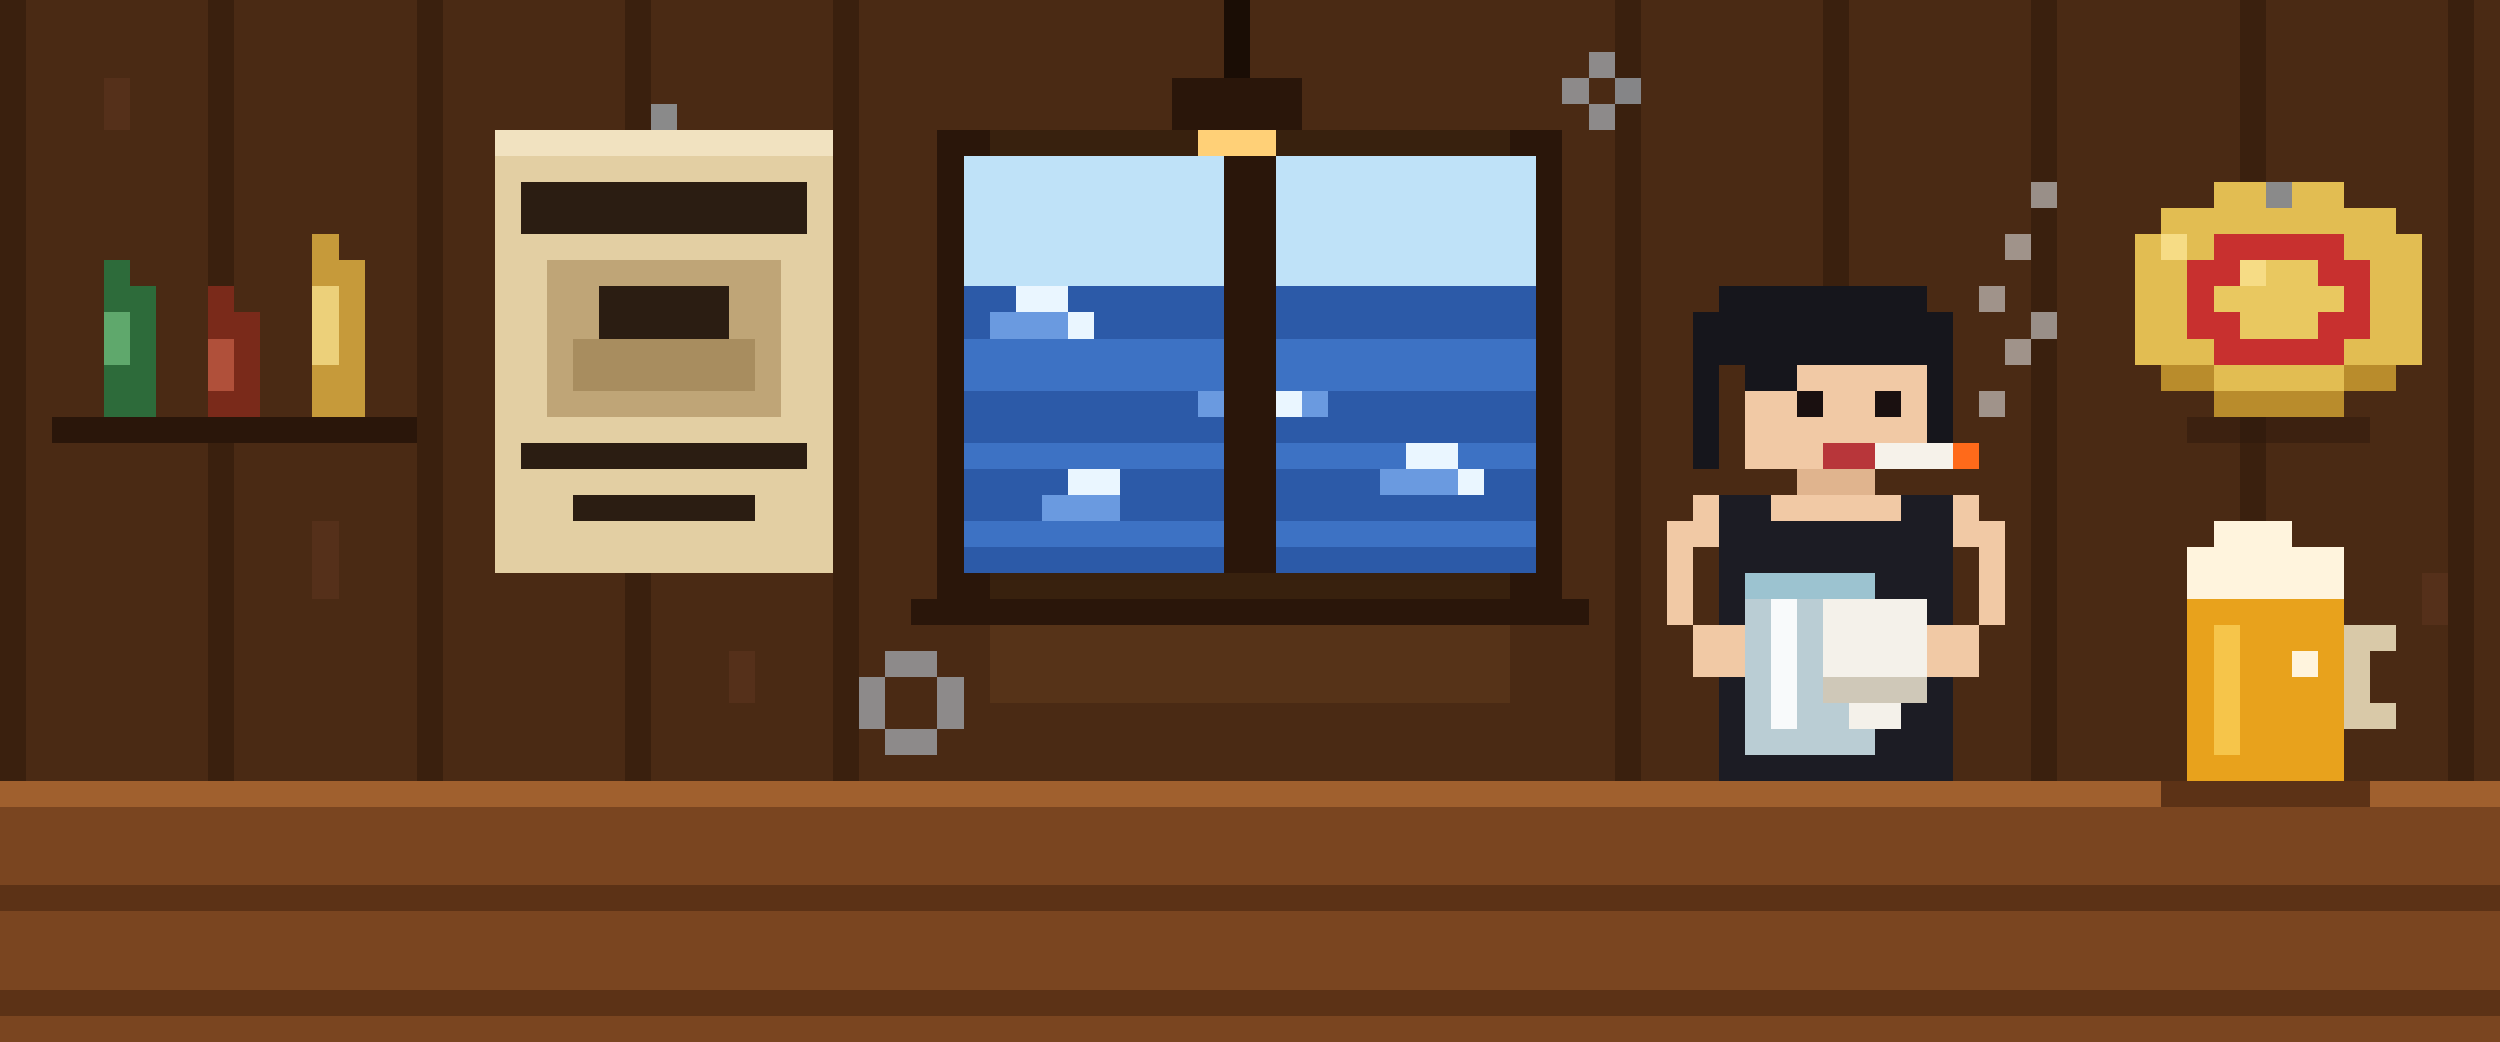
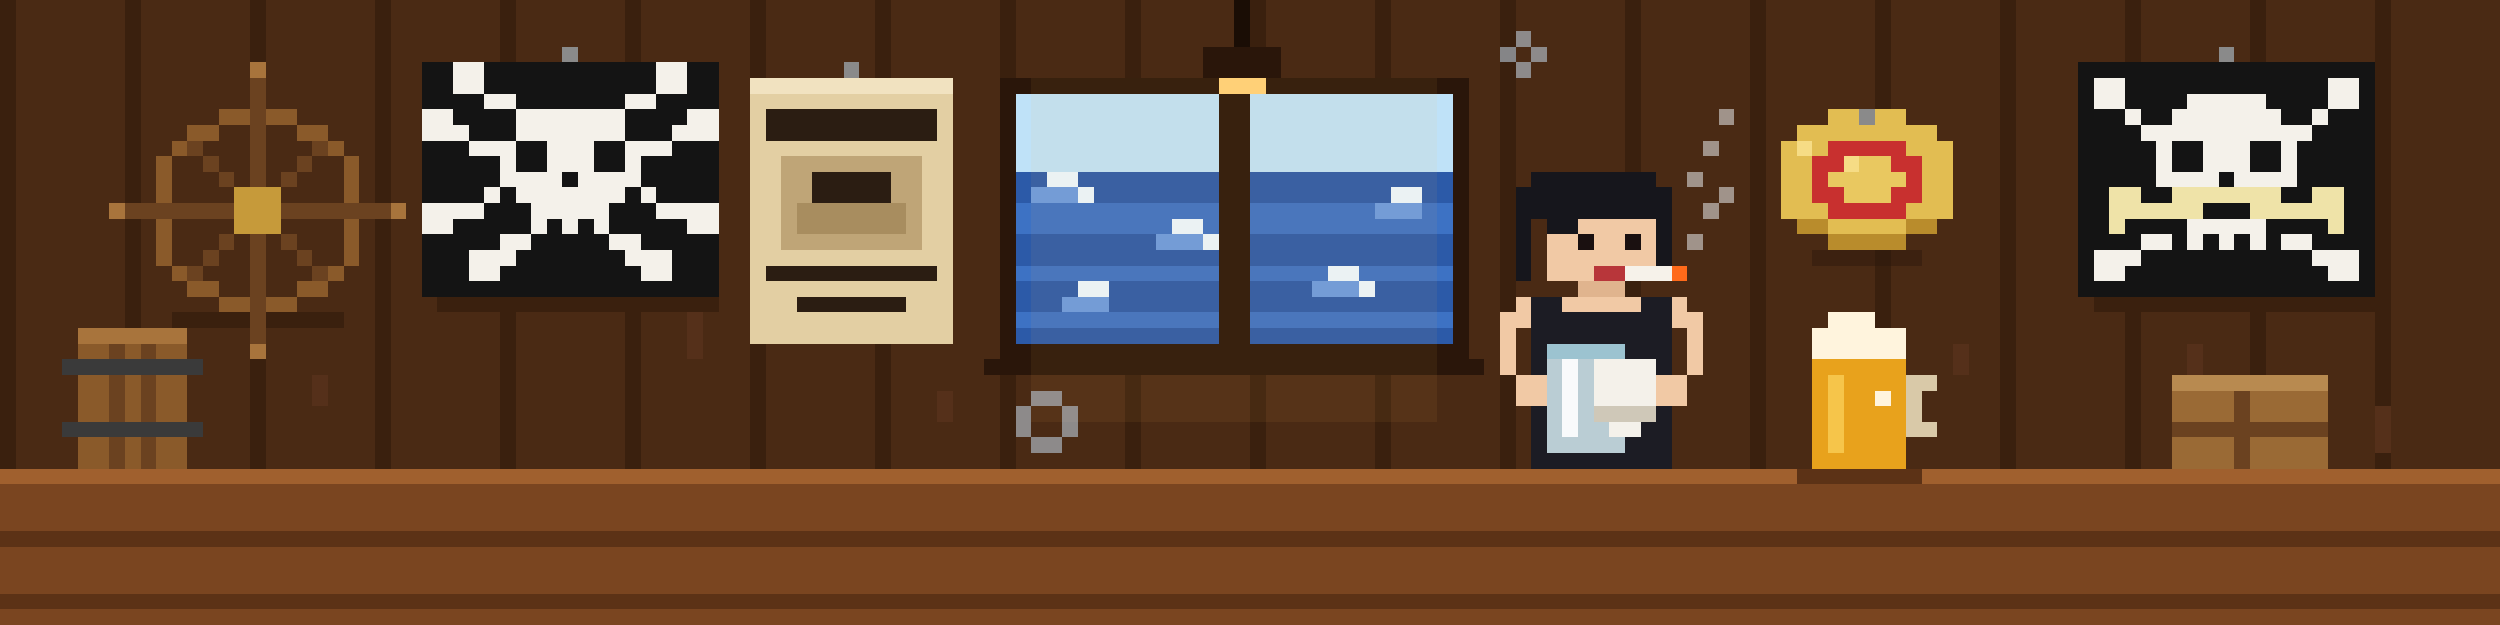
- <svg xmlns="http://www.w3.org/2000/svg" viewBox="0 0 96 40" width="960" height="400" shape-rendering="crispEdges">
+ <svg xmlns="http://www.w3.org/2000/svg" viewBox="0 0 160 40" width="1600" height="400" shape-rendering="crispEdges">
  <g fill="#4a2a14">
-     <rect x="0" y="0" width="96" height="40" />
+     <rect x="0" y="0" width="160" height="40" />
  </g>
  <g fill="#3a200e">
    <rect x="0" y="0" width="1" height="40" />
    <rect x="8" y="0" width="1" height="40" />
    <rect x="16" y="0" width="1" height="40" />
    <rect x="24" y="0" width="1" height="40" />
    <rect x="32" y="0" width="1" height="40" />
-     <rect x="62" y="0" width="1" height="40" />
-     <rect x="70" y="0" width="1" height="40" />
-     <rect x="78" y="0" width="1" height="40" />
-     <rect x="86" y="0" width="1" height="40" />
-     <rect x="94" y="0" width="1" height="40" />
+     <rect x="40" y="0" width="1" height="40" />
+     <rect x="48" y="0" width="1" height="40" />
+     <rect x="56" y="0" width="1" height="40" />
+     <rect x="64" y="0" width="1" height="40" />
+     <rect x="72" y="0" width="1" height="40" />
+     <rect x="80" y="0" width="1" height="40" />
+     <rect x="88" y="0" width="1" height="40" />
+     <rect x="96" y="0" width="1" height="40" />
+     <rect x="104" y="0" width="1" height="40" />
+     <rect x="112" y="0" width="1" height="40" />
+     <rect x="120" y="0" width="1" height="40" />
+     <rect x="128" y="0" width="1" height="40" />
+     <rect x="136" y="0" width="1" height="40" />
+     <rect x="144" y="0" width="1" height="40" />
+     <rect x="152" y="0" width="1" height="40" />
  </g>
  <g fill="#55301a">
-     <rect x="4" y="3" width="1" height="2" />
-     <rect x="12" y="20" width="1" height="3" />
-     <rect x="28" y="25" width="1" height="2" />
-     <rect x="93" y="22" width="1" height="2" />
+     <rect x="36" y="3" width="1" height="2" />
+     <rect x="44" y="20" width="1" height="3" />
+     <rect x="60" y="25" width="1" height="2" />
+     <rect x="125" y="22" width="1" height="2" />
+     <rect x="10" y="26" width="1" height="2" />
+     <rect x="20" y="24" width="1" height="2" />
+     <rect x="140" y="22" width="1" height="2" />
+     <rect x="152" y="26" width="1" height="3" />
+   </g>
+   <g fill="#3a200e">
+     <rect x="11" y="20" width="11" height="1" />
+   </g>
+   <g fill="#8a5a2a">
+     <rect x="14" y="7" width="5" height="1" />
+     <rect x="12" y="8" width="2" height="1" />
+     <rect x="19" y="8" width="2" height="1" />
+     <rect x="11" y="9" width="1" height="1" />
+     <rect x="21" y="9" width="1" height="1" />
+     <rect x="10" y="10" width="1" height="7" />
+     <rect x="22" y="10" width="1" height="7" />
+     <rect x="11" y="17" width="1" height="1" />
+     <rect x="21" y="17" width="1" height="1" />
+     <rect x="12" y="18" width="2" height="1" />
+     <rect x="19" y="18" width="2" height="1" />
+     <rect x="14" y="19" width="5" height="1" />
+   </g>
+   <g fill="#6b4220">
+     <rect x="16" y="5" width="1" height="17" />
+     <rect x="8" y="13" width="17" height="1" />
+     <rect x="12" y="9" width="1" height="1" />
+     <rect x="13" y="10" width="1" height="1" />
+     <rect x="14" y="11" width="1" height="1" />
+     <rect x="15" y="12" width="1" height="1" />
+     <rect x="17" y="14" width="1" height="1" />
+     <rect x="18" y="15" width="1" height="1" />
+     <rect x="19" y="16" width="1" height="1" />
+     <rect x="20" y="17" width="1" height="1" />
+     <rect x="20" y="9" width="1" height="1" />
+     <rect x="19" y="10" width="1" height="1" />
+     <rect x="18" y="11" width="1" height="1" />
+     <rect x="17" y="12" width="1" height="1" />
+     <rect x="15" y="14" width="1" height="1" />
+     <rect x="14" y="15" width="1" height="1" />
+     <rect x="13" y="16" width="1" height="1" />
+     <rect x="12" y="17" width="1" height="1" />
+   </g>
+   <g fill="#a8743c">
+     <rect x="16" y="4" width="1" height="1" />
+     <rect x="16" y="22" width="1" height="1" />
+     <rect x="7" y="13" width="1" height="1" />
+     <rect x="25" y="13" width="1" height="1" />
+   </g>
+   <g fill="#c69a3a">
+     <rect x="15" y="12" width="3" height="3" />
+   </g>
+   <g fill="#141414">
+     <rect x="27" y="4" width="19" height="15" />
+   </g>
+   <g fill="#f4f1ea">
+     <rect x="34" y="7" width="5" height="1" />
+     <rect x="33" y="8" width="7" height="1" />
+     <rect x="32" y="9" width="9" height="3" />
+     <rect x="33" y="12" width="7" height="1" />
+     <rect x="34" y="13" width="5" height="2" />
+     <rect x="33" y="7" width="1" height="1" />
+     <rect x="32" y="6" width="1" height="1" />
+     <rect x="31" y="6" width="1" height="1" />
+     <rect x="29" y="4" width="2" height="2" />
+     <rect x="39" y="7" width="1" height="1" />
+     <rect x="40" y="6" width="1" height="1" />
+     <rect x="41" y="6" width="1" height="1" />
+     <rect x="42" y="4" width="2" height="2" />
+     <rect x="41" y="9" width="1" height="1" />
+     <rect x="42" y="9" width="1" height="1" />
+     <rect x="43" y="8" width="1" height="1" />
+     <rect x="44" y="7" width="2" height="2" />
+     <rect x="41" y="12" width="1" height="1" />
+     <rect x="42" y="13" width="1" height="1" />
+     <rect x="43" y="13" width="1" height="1" />
+     <rect x="44" y="13" width="2" height="2" />
+     <rect x="39" y="15" width="1" height="1" />
+     <rect x="40" y="15" width="1" height="1" />
+     <rect x="40" y="16" width="1" height="1" />
+     <rect x="41" y="16" width="2" height="2" />
+     <rect x="33" y="15" width="1" height="1" />
+     <rect x="32" y="15" width="1" height="1" />
+     <rect x="32" y="16" width="1" height="1" />
+     <rect x="30" y="16" width="2" height="2" />
+     <rect x="31" y="12" width="1" height="1" />
+     <rect x="30" y="13" width="1" height="1" />
+     <rect x="29" y="13" width="1" height="1" />
+     <rect x="27" y="13" width="2" height="2" />
+     <rect x="31" y="9" width="1" height="1" />
+     <rect x="30" y="9" width="1" height="1" />
+     <rect x="29" y="8" width="1" height="1" />
+     <rect x="27" y="7" width="2" height="2" />
+   </g>
+   <g fill="#141414">
+     <rect x="33" y="9" width="2" height="2" />
+     <rect x="38" y="9" width="2" height="2" />
+     <rect x="36" y="11" width="1" height="1" />
+     <rect x="35" y="14" width="1" height="1" />
+     <rect x="37" y="14" width="1" height="1" />
+   </g>
+   <g fill="#3a200e">
+     <rect x="28" y="19" width="18" height="1" />
+     <rect x="134" y="19" width="18" height="1" />
+   </g>
+   <g fill="#8a8a8a">
+     <rect x="36" y="3" width="1" height="1" />
+     <rect x="142" y="3" width="1" height="1" />
+     <rect x="54" y="4" width="1" height="1" />
+   </g>
+   <g fill="#141414">
+     <rect x="133" y="4" width="19" height="15" />
+   </g>
+   <g fill="#f4f1ea">
+     <rect x="134" y="5" width="1" height="1" />
+     <rect x="135" y="5" width="1" height="1" />
+     <rect x="134" y="6" width="1" height="1" />
+     <rect x="135" y="6" width="1" height="1" />
+     <rect x="136" y="7" width="1" height="1" />
+     <rect x="137" y="8" width="1" height="1" />
+     <rect x="149" y="5" width="1" height="1" />
+     <rect x="150" y="5" width="1" height="1" />
+     <rect x="149" y="6" width="1" height="1" />
+     <rect x="150" y="6" width="1" height="1" />
+     <rect x="148" y="7" width="1" height="1" />
+     <rect x="147" y="8" width="1" height="1" />
+     <rect x="134" y="17" width="1" height="1" />
+     <rect x="135" y="17" width="1" height="1" />
+     <rect x="134" y="16" width="1" height="1" />
+     <rect x="135" y="16" width="1" height="1" />
+     <rect x="136" y="16" width="1" height="1" />
+     <rect x="137" y="15" width="1" height="1" />
+     <rect x="138" y="15" width="1" height="1" />
+     <rect x="149" y="17" width="1" height="1" />
+     <rect x="150" y="17" width="1" height="1" />
+     <rect x="149" y="16" width="1" height="1" />
+     <rect x="150" y="16" width="1" height="1" />
+     <rect x="148" y="16" width="1" height="1" />
+     <rect x="147" y="15" width="1" height="1" />
+     <rect x="146" y="15" width="1" height="1" />
+     <rect x="140" y="6" width="5" height="1" />
+     <rect x="139" y="7" width="7" height="1" />
+     <rect x="138" y="8" width="9" height="4" />
+     <rect x="139" y="12" width="7" height="1" />
+     <rect x="140" y="14" width="5" height="2" />
+   </g>
+   <g fill="#141414">
+     <rect x="139" y="9" width="2" height="2" />
+     <rect x="144" y="9" width="2" height="2" />
+     <rect x="142" y="11" width="1" height="1" />
+     <rect x="141" y="15" width="1" height="1" />
+     <rect x="143" y="15" width="1" height="1" />
+   </g>
+   <g fill="#efe3a8">
+     <rect x="139" y="12" width="7" height="1" />
+     <rect x="136" y="13" width="5" height="1" />
+     <rect x="144" y="13" width="5" height="1" />
+     <rect x="135" y="13" width="1" height="1" />
+     <rect x="135" y="12" width="1" height="1" />
+     <rect x="136" y="12" width="1" height="1" />
+     <rect x="149" y="13" width="1" height="1" />
+     <rect x="149" y="12" width="1" height="1" />
+     <rect x="148" y="12" width="1" height="1" />
+     <rect x="135" y="14" width="1" height="1" />
+     <rect x="149" y="14" width="1" height="1" />
  </g>
  <g fill="#1a0d05">
-     <rect x="47" y="0" width="1" height="3" />
+     <rect x="79" y="0" width="1" height="3" />
  </g>
  <g fill="#2a160a">
-     <rect x="45" y="3" width="5" height="2" />
-     <rect x="2" y="16" width="14" height="1" />
-     <rect x="36" y="5" width="24" height="18" />
+     <rect x="77" y="3" width="5" height="2" />
+     <rect x="64" y="5" width="30" height="18" />
+   </g>
+   <g fill="#e3cfa3">
+     <rect x="48" y="5" width="13" height="17" />
+   </g>
+   <g fill="#f1e2c0">
+     <rect x="48" y="5" width="13" height="1" />
+   </g>
+   <g fill="#bfa577">
+     <rect x="50" y="10" width="9" height="6" />
+   </g>
+   <g fill="#a88d5f">
+     <rect x="51" y="13" width="7" height="2" />
+   </g>
+   <g fill="#2b1d12">
+     <rect x="49" y="7" width="11" height="2" />
+     <rect x="52" y="11" width="5" height="2" />
+     <rect x="49" y="17" width="11" height="1" />
+     <rect x="51" y="19" width="7" height="1" />
+   </g>
+   <g fill="#9fd0f0">
+     <rect x="65" y="6" width="28" height="16" />
+   </g>
+   <g fill="#bfe2f8">
+     <rect x="65" y="6" width="28" height="5" />
+   </g>
+   <g fill="#2c5aa8">
+     <rect x="65" y="11" width="28" height="11" />
+   </g>
+   <g fill="#3d72c4">
+     <rect x="65" y="13" width="28" height="2" />
+     <rect x="65" y="17" width="28" height="1" />
+     <rect x="65" y="20" width="28" height="1" />
+   </g>
+   <g fill="#6a9ae0">
+     <rect x="66" y="12" width="4" height="1" />
+     <rect x="74" y="15" width="5" height="1" />
+     <rect x="84" y="18" width="4" height="1" />
+     <rect x="68" y="19" width="3" height="1" />
+     <rect x="88" y="13" width="3" height="1" />
+   </g>
+   <g fill="#eaf6ff">
+     <rect x="67" y="11" width="2" height="1" />
+     <rect x="69" y="12" width="1" height="1" />
+     <rect x="75" y="14" width="2" height="1" />
+     <rect x="77" y="15" width="1" height="1" />
+     <rect x="85" y="17" width="2" height="1" />
+     <rect x="87" y="18" width="1" height="1" />
+     <rect x="69" y="18" width="2" height="1" />
+     <rect x="89" y="12" width="2" height="1" />
+   </g>
+   <g fill="#2a160a">
+     <rect x="78" y="6" width="2" height="16" />
+     <rect x="63" y="23" width="32" height="1" />
  </g>
  <g fill="#ffd27a">
-     <rect x="46" y="5" width="3" height="1" />
+     <rect x="78" y="5" width="3" height="1" />
  </g>
  <g fill="#ffb54a" opacity="0.07">
-     <rect x="38" y="5" width="20" height="22" />
-   </g>
-   <g fill="#2d6b3a">
-     <rect x="4" y="11" width="2" height="5" />
-     <rect x="4" y="10" width="1" height="1" />
-   </g>
-   <g fill="#5fa86c">
-     <rect x="4" y="12" width="1" height="2" />
-   </g>
-   <g fill="#7a2a1a">
-     <rect x="8" y="12" width="2" height="4" />
-     <rect x="8" y="11" width="1" height="1" />
-   </g>
-   <g fill="#b0503a">
-     <rect x="8" y="13" width="1" height="2" />
-   </g>
-   <g fill="#c69a3a">
-     <rect x="12" y="10" width="2" height="6" />
-     <rect x="12" y="9" width="1" height="1" />
-   </g>
-   <g fill="#ecd07a">
-     <rect x="12" y="11" width="1" height="3" />
-   </g>
-   <g fill="#e3cfa3">
-     <rect x="19" y="5" width="13" height="17" />
-   </g>
-   <g fill="#f1e2c0">
-     <rect x="19" y="5" width="13" height="1" />
-   </g>
-   <g fill="#bfa577">
-     <rect x="21" y="10" width="9" height="6" />
-   </g>
-   <g fill="#a88d5f">
-     <rect x="22" y="13" width="7" height="2" />
-   </g>
-   <g fill="#2b1d12">
-     <rect x="20" y="7" width="11" height="2" />
-     <rect x="23" y="11" width="5" height="2" />
-     <rect x="20" y="17" width="11" height="1" />
-     <rect x="22" y="19" width="7" height="1" />
+     <rect x="66" y="5" width="26" height="22" />
+   </g>
+   <g fill="#cfe9ff" opacity="0.5">
+     <rect x="66" y="25" width="2" height="1" />
+     <rect x="65" y="26" width="1" height="2" />
+     <rect x="68" y="26" width="1" height="2" />
+     <rect x="66" y="28" width="2" height="1" />
+     <rect x="97" y="2" width="1" height="1" />
+     <rect x="96" y="3" width="1" height="1" />
+     <rect x="98" y="3" width="1" height="1" />
+     <rect x="97" y="4" width="1" height="1" />
+   </g>
+   <g fill="#2a160a" opacity="0.45">
+     <rect x="116" y="16" width="7" height="1" />
+   </g>
+   <g fill="#e2bd52">
+     <rect x="117" y="7" width="5" height="1" />
+     <rect x="115" y="8" width="9" height="1" />
+     <rect x="114" y="9" width="11" height="5" />
+     <rect x="115" y="14" width="9" height="1" />
+     <rect x="117" y="15" width="5" height="1" />
+   </g>
+   <g fill="#b98c2c">
+     <rect x="117" y="15" width="5" height="1" />
+     <rect x="115" y="14" width="2" height="1" />
+     <rect x="122" y="14" width="2" height="1" />
+   </g>
+   <g fill="#c8302f">
+     <rect x="117" y="9" width="5" height="1" />
+     <rect x="116" y="10" width="7" height="3" />
+     <rect x="117" y="13" width="5" height="1" />
+   </g>
+   <g fill="#e9c860">
+     <rect x="118" y="10" width="3" height="1" />
+     <rect x="117" y="11" width="5" height="1" />
+     <rect x="118" y="12" width="3" height="1" />
+   </g>
+   <g fill="#f6dc85">
+     <rect x="118" y="10" width="1" height="1" />
+     <rect x="115" y="9" width="1" height="1" />
  </g>
  <g fill="#8a8a8a">
-     <rect x="25" y="4" width="1" height="1" />
-   </g>
-   <g fill="#9fd0f0">
-     <rect x="37" y="6" width="22" height="16" />
-   </g>
-   <g fill="#bfe2f8">
-     <rect x="37" y="6" width="22" height="5" />
-   </g>
-   <g fill="#2c5aa8">
-     <rect x="37" y="11" width="22" height="11" />
-   </g>
-   <g fill="#3d72c4">
-     <rect x="37" y="13" width="22" height="2" />
-     <rect x="37" y="17" width="22" height="1" />
-     <rect x="37" y="20" width="22" height="1" />
-   </g>
-   <g fill="#6a9ae0">
-     <rect x="38" y="12" width="4" height="1" />
-     <rect x="46" y="15" width="5" height="1" />
-     <rect x="53" y="18" width="4" height="1" />
-     <rect x="40" y="19" width="3" height="1" />
-   </g>
-   <g fill="#eaf6ff">
-     <rect x="39" y="11" width="2" height="1" />
-     <rect x="41" y="12" width="1" height="1" />
-     <rect x="47" y="14" width="2" height="1" />
-     <rect x="49" y="15" width="1" height="1" />
-     <rect x="54" y="17" width="2" height="1" />
-     <rect x="56" y="18" width="1" height="1" />
-     <rect x="41" y="18" width="2" height="1" />
-   </g>
-   <g fill="#2a160a">
-     <rect x="47" y="6" width="2" height="16" />
-     <rect x="35" y="23" width="26" height="1" />
-   </g>
-   <g fill="#cfe9ff" opacity="0.5">
-     <rect x="34" y="25" width="2" height="1" />
-     <rect x="33" y="26" width="1" height="2" />
-     <rect x="36" y="26" width="1" height="2" />
-     <rect x="34" y="28" width="2" height="1" />
-     <rect x="61" y="2" width="1" height="1" />
-     <rect x="60" y="3" width="1" height="1" />
-     <rect x="62" y="3" width="1" height="1" />
-     <rect x="61" y="4" width="1" height="1" />
-   </g>
-   <g fill="#2a160a" opacity="0.45">
-     <rect x="84" y="16" width="7" height="1" />
-   </g>
-   <g fill="#e2bd52">
-     <rect x="85" y="7" width="5" height="1" />
-     <rect x="83" y="8" width="9" height="1" />
-     <rect x="82" y="9" width="11" height="5" />
-     <rect x="83" y="14" width="9" height="1" />
-     <rect x="85" y="15" width="5" height="1" />
-   </g>
-   <g fill="#b98c2c">
-     <rect x="85" y="15" width="5" height="1" />
-     <rect x="83" y="14" width="2" height="1" />
-     <rect x="90" y="14" width="2" height="1" />
-   </g>
-   <g fill="#c8302f">
-     <rect x="85" y="9" width="5" height="1" />
-     <rect x="84" y="10" width="7" height="3" />
-     <rect x="85" y="13" width="5" height="1" />
-   </g>
-   <g fill="#e9c860">
-     <rect x="86" y="10" width="3" height="1" />
-     <rect x="85" y="11" width="5" height="1" />
-     <rect x="86" y="12" width="3" height="1" />
-   </g>
-   <g fill="#f6dc85">
-     <rect x="86" y="10" width="1" height="1" />
-     <rect x="83" y="9" width="1" height="1" />
-   </g>
-   <g fill="#8a8a8a">
-     <rect x="87" y="7" width="1" height="1" />
+     <rect x="119" y="7" width="1" height="1" />
  </g>
  <g fill="#1c1c24">
-     <rect x="66" y="19" width="9" height="11" />
+     <rect x="98" y="19" width="9" height="11" />
  </g>
  <g fill="#f1c9a5">
-     <rect x="68" y="19" width="5" height="1" />
-     <rect x="65" y="19" width="1" height="2" />
-     <rect x="75" y="19" width="1" height="2" />
-     <rect x="64" y="20" width="1" height="4" />
-     <rect x="65" y="24" width="2" height="2" />
-     <rect x="76" y="20" width="1" height="4" />
-     <rect x="73" y="24" width="3" height="2" />
+     <rect x="100" y="19" width="5" height="1" />
+     <rect x="97" y="19" width="1" height="2" />
+     <rect x="107" y="19" width="1" height="2" />
+     <rect x="96" y="20" width="1" height="4" />
+     <rect x="97" y="24" width="2" height="2" />
+     <rect x="108" y="20" width="1" height="4" />
+     <rect x="105" y="24" width="3" height="2" />
  </g>
  <g fill="#d6ecf3" opacity="0.85">
-     <rect x="67" y="22" width="5" height="7" />
+     <rect x="99" y="22" width="5" height="7" />
  </g>
  <g fill="#9cc3d0">
-     <rect x="67" y="22" width="5" height="1" />
-     <rect x="72" y="24" width="1" height="3" />
+     <rect x="99" y="22" width="5" height="1" />
+     <rect x="104" y="24" width="1" height="3" />
  </g>
  <g fill="#ffffff" opacity="0.9">
-     <rect x="68" y="23" width="1" height="5" />
+     <rect x="100" y="23" width="1" height="5" />
  </g>
  <g fill="#f4f1ea">
-     <rect x="70" y="23" width="4" height="4" />
-     <rect x="71" y="27" width="2" height="1" />
+     <rect x="102" y="23" width="4" height="4" />
+     <rect x="103" y="27" width="2" height="1" />
  </g>
  <g fill="#cfc8b8">
-     <rect x="70" y="26" width="4" height="1" />
+     <rect x="102" y="26" width="4" height="1" />
  </g>
  <g fill="#e0b48e">
-     <rect x="69" y="18" width="3" height="1" />
+     <rect x="101" y="18" width="3" height="1" />
  </g>
  <g fill="#f1c9a5">
-     <rect x="67" y="13" width="7" height="5" />
+     <rect x="99" y="13" width="7" height="5" />
  </g>
  <g fill="#16161c">
-     <rect x="66" y="11" width="8" height="3" />
-     <rect x="65" y="12" width="1" height="6" />
-     <rect x="74" y="12" width="1" height="5" />
-     <rect x="67" y="14" width="2" height="1" />
+     <rect x="98" y="11" width="8" height="3" />
+     <rect x="97" y="12" width="1" height="6" />
+     <rect x="106" y="12" width="1" height="5" />
+     <rect x="99" y="14" width="2" height="1" />
  </g>
  <g fill="#1a1010">
-     <rect x="69" y="15" width="1" height="1" />
-     <rect x="72" y="15" width="1" height="1" />
+     <rect x="101" y="15" width="1" height="1" />
+     <rect x="104" y="15" width="1" height="1" />
  </g>
  <g fill="#b8363a">
-     <rect x="70" y="17" width="2" height="1" />
+     <rect x="102" y="17" width="2" height="1" />
  </g>
  <g fill="#f6f2ea">
-     <rect x="72" y="17" width="3" height="1" />
+     <rect x="104" y="17" width="3" height="1" />
  </g>
  <g fill="#ff6a1a">
-     <rect x="75" y="17" width="1" height="1" />
+     <rect x="107" y="17" width="1" height="1" />
  </g>
  <g fill="#d8d8d8" opacity="0.6">
-     <rect x="76" y="15" width="1" height="1" />
-     <rect x="77" y="13" width="1" height="1" />
-     <rect x="76" y="11" width="1" height="1" />
-     <rect x="78" y="12" width="1" height="1" />
-     <rect x="77" y="9" width="1" height="1" />
-     <rect x="78" y="7" width="1" height="1" />
+     <rect x="108" y="15" width="1" height="1" />
+     <rect x="109" y="13" width="1" height="1" />
+     <rect x="108" y="11" width="1" height="1" />
+     <rect x="110" y="12" width="1" height="1" />
+     <rect x="109" y="9" width="1" height="1" />
+     <rect x="110" y="7" width="1" height="1" />
  </g>
  <g fill="#7a4520">
-     <rect x="0" y="30" width="96" height="10" />
+     <rect x="0" y="30" width="160" height="10" />
  </g>
  <g fill="#a0602e">
-     <rect x="0" y="30" width="96" height="1" />
+     <rect x="0" y="30" width="160" height="1" />
  </g>
  <g fill="#5c3216">
-     <rect x="0" y="34" width="96" height="1" />
-     <rect x="0" y="38" width="96" height="1" />
-     <rect x="83" y="30" width="8" height="1" />
+     <rect x="0" y="34" width="160" height="1" />
+     <rect x="0" y="38" width="160" height="1" />
+     <rect x="115" y="30" width="8" height="1" />
+   </g>
+   <g fill="#8a5a2a">
+     <rect x="5" y="21" width="7" height="9" />
+   </g>
+   <g fill="#a8743c">
+     <rect x="5" y="21" width="7" height="1" />
+   </g>
+   <g fill="#6b4220">
+     <rect x="7" y="22" width="1" height="8" />
+     <rect x="9" y="22" width="1" height="8" />
+   </g>
+   <g fill="#3a3a3a">
+     <rect x="4" y="23" width="9" height="1" />
+     <rect x="4" y="27" width="9" height="1" />
+   </g>
+   <g fill="#9a6a35">
+     <rect x="139" y="24" width="10" height="6" />
+   </g>
+   <g fill="#b88a50">
+     <rect x="139" y="24" width="10" height="1" />
+   </g>
+   <g fill="#6b4220">
+     <rect x="139" y="27" width="10" height="1" />
+     <rect x="143" y="25" width="1" height="2" />
+     <rect x="143" y="28" width="1" height="2" />
  </g>
  <g fill="#e8a21c">
-     <rect x="84" y="22" width="6" height="8" />
+     <rect x="116" y="22" width="6" height="8" />
  </g>
  <g fill="#f6c54a">
-     <rect x="85" y="24" width="1" height="5" />
+     <rect x="117" y="24" width="1" height="5" />
  </g>
  <g fill="#fff4dd">
-     <rect x="84" y="21" width="6" height="2" />
-     <rect x="85" y="20" width="3" height="1" />
-     <rect x="88" y="25" width="1" height="1" />
+     <rect x="116" y="21" width="6" height="2" />
+     <rect x="117" y="20" width="3" height="1" />
+     <rect x="120" y="25" width="1" height="1" />
  </g>
  <g fill="#d9c9a8">
-     <rect x="90" y="24" width="1" height="4" />
-     <rect x="91" y="24" width="1" height="1" />
-     <rect x="91" y="27" width="1" height="1" />
+     <rect x="122" y="24" width="1" height="4" />
+     <rect x="123" y="24" width="1" height="1" />
+     <rect x="123" y="27" width="1" height="1" />
  </g>
</svg>
